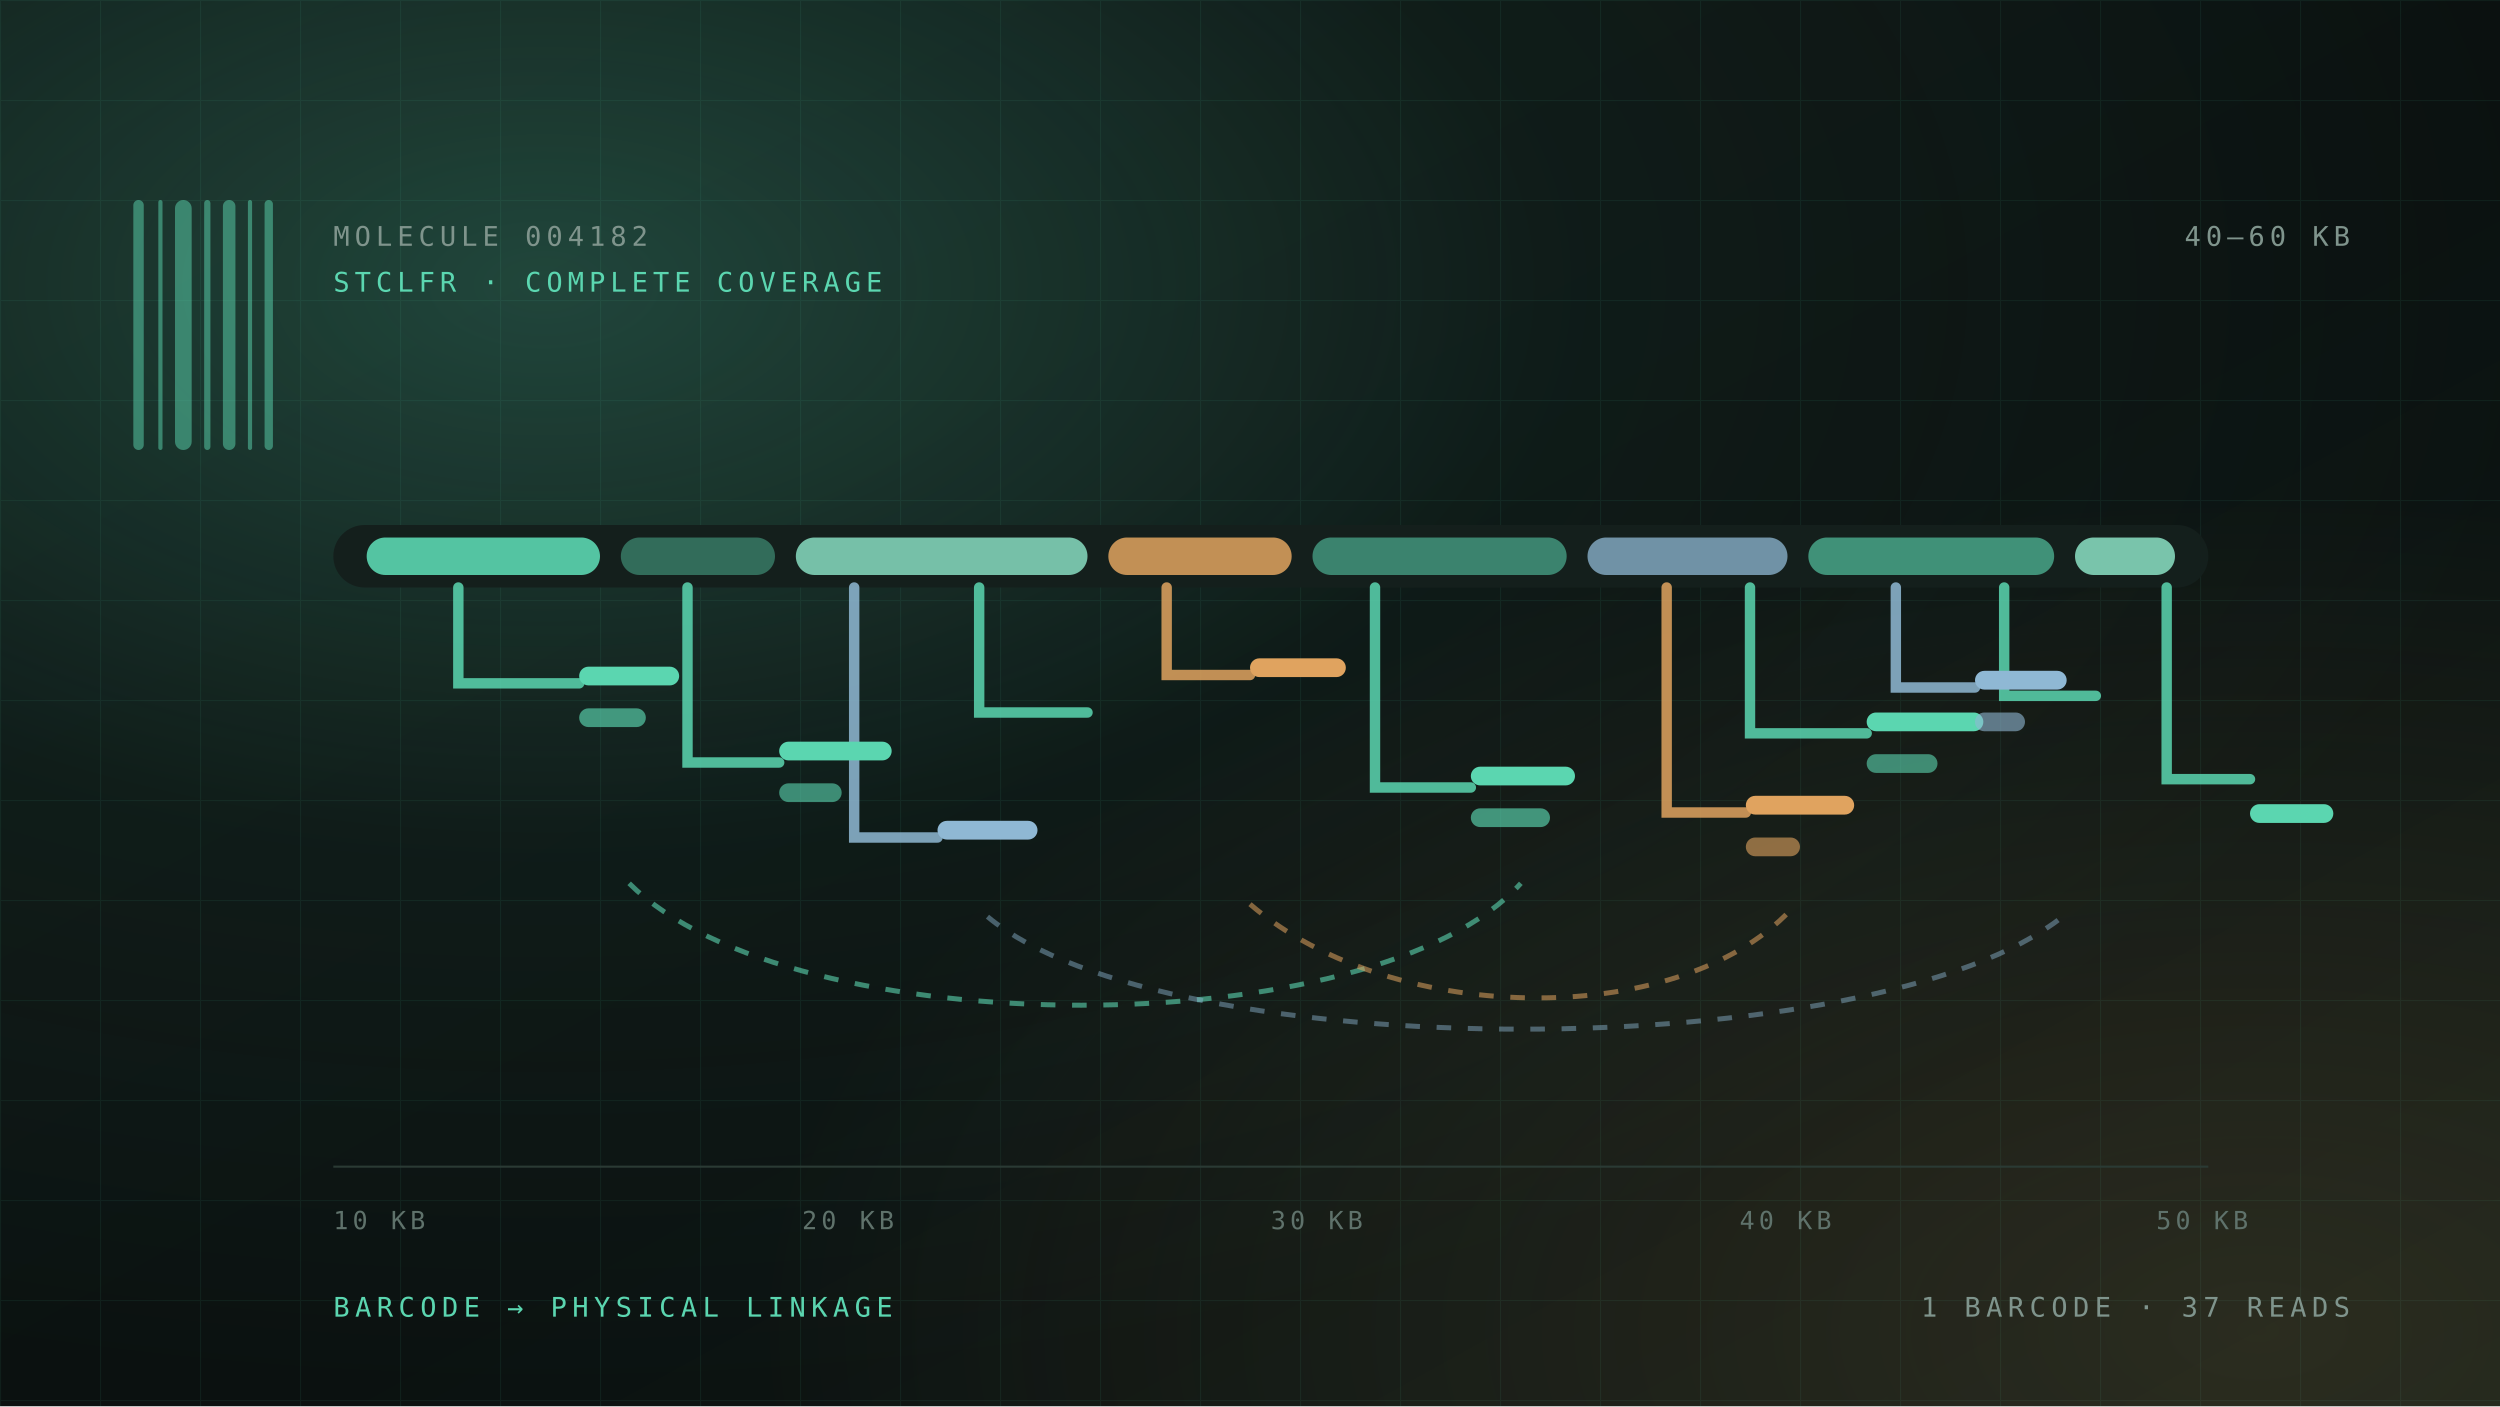
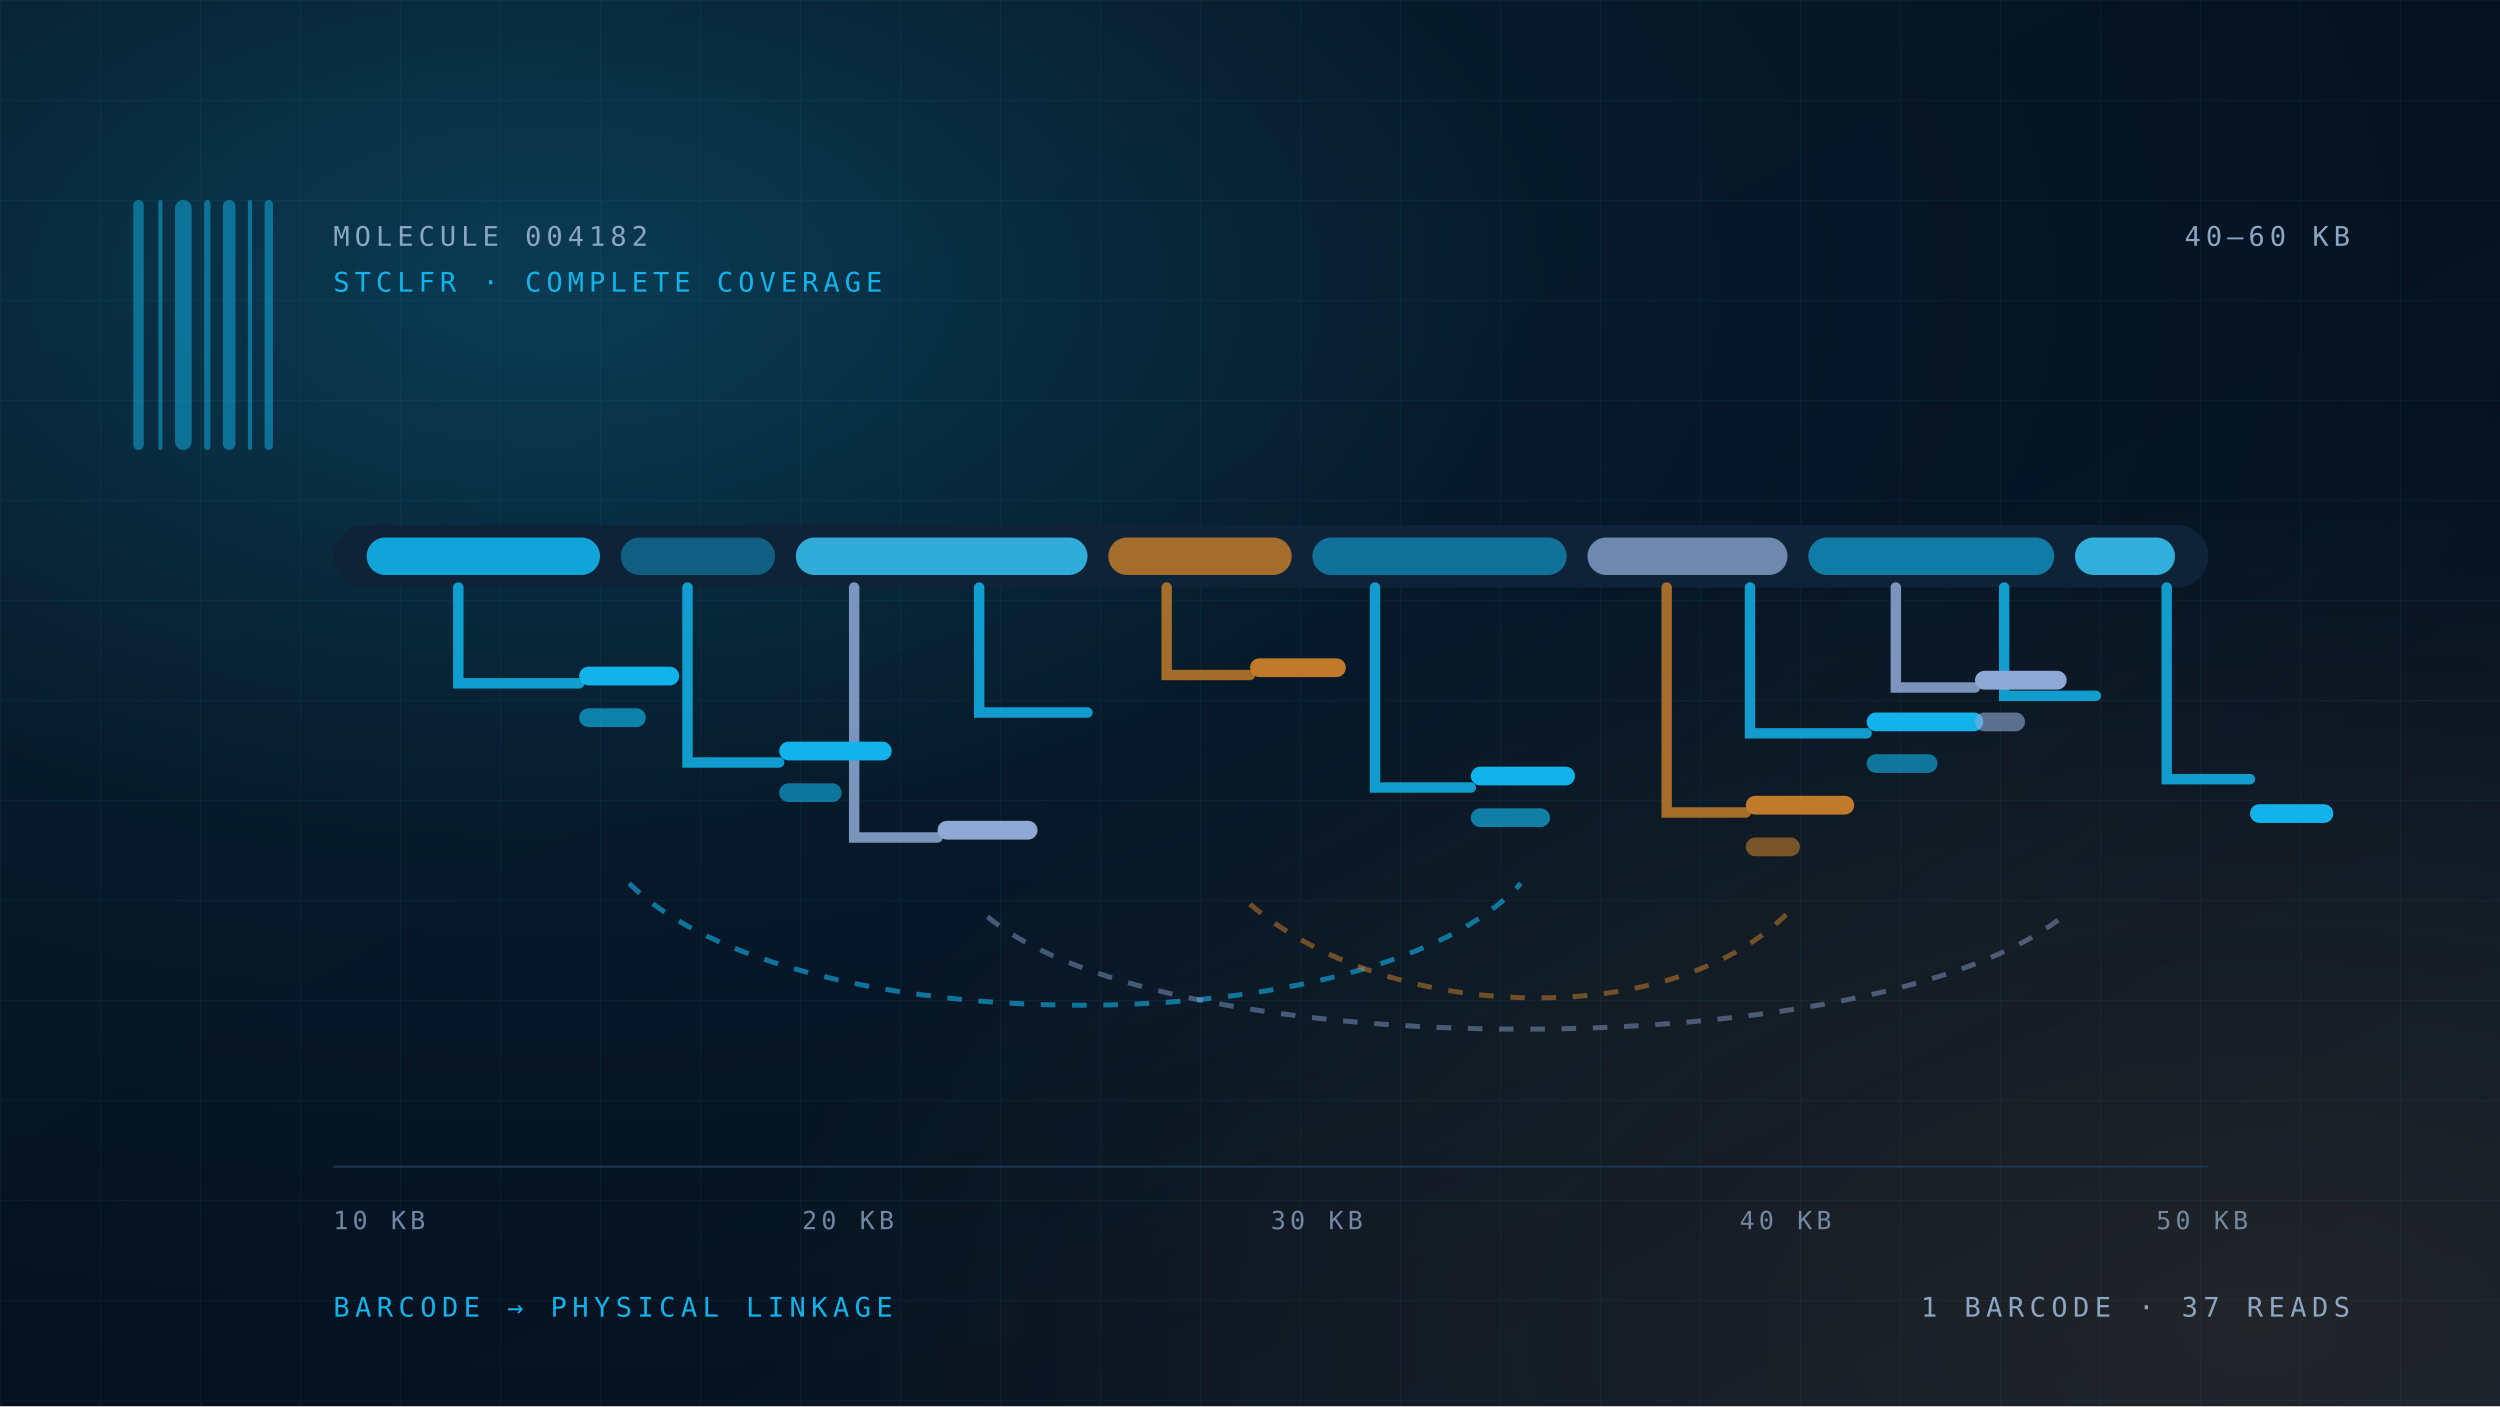
<svg xmlns="http://www.w3.org/2000/svg" viewBox="0 0 1200 675" width="1200" height="675" role="img" aria-label="Abstract illustration of a long DNA molecule fragmented into barcoded short reads that link distant loci">
  <defs>
    <linearGradient id="bg" x1="0" y1="0" x2="1" y2="1">
-       <stop offset="0" stop-color="#0d1513" />
-       <stop offset="0.55" stop-color="#0b1110" />
-       <stop offset="1" stop-color="#0e1a16" />
+       <stop offset="0" stop-color="#07131f" />
+       <stop offset="0.55" stop-color="#06111f" />
+       <stop offset="1" stop-color="#08182a" />
    </linearGradient>
    <radialGradient id="glow" cx="0.22" cy="0.2" r="0.8">
-       <stop offset="0" stop-color="#5bd6b0" stop-opacity="0.26" />
-       <stop offset="0.5" stop-color="#5bd6b0" stop-opacity="0.05" />
-       <stop offset="1" stop-color="#5bd6b0" stop-opacity="0" />
+       <stop offset="0" stop-color="#12b3ea" stop-opacity="0.26" />
+       <stop offset="0.5" stop-color="#12b3ea" stop-opacity="0.05" />
+       <stop offset="1" stop-color="#12b3ea" stop-opacity="0" />
    </radialGradient>
    <radialGradient id="glow2" cx="0.9" cy="0.95" r="0.6">
-       <stop offset="0" stop-color="#e0a35f" stop-opacity="0.14" />
-       <stop offset="1" stop-color="#e0a35f" stop-opacity="0" />
+       <stop offset="0" stop-color="#c07a2a" stop-opacity="0.14" />
+       <stop offset="1" stop-color="#c07a2a" stop-opacity="0" />
    </radialGradient>
    <pattern id="grid" width="48" height="48" patternUnits="userSpaceOnUse">
-       <path d="M48 0H0V48" fill="none" stroke="#5bd6b0" stroke-opacity="0.07" stroke-width="1" />
+       <path d="M48 0H0V48" fill="none" stroke="#12b3ea" stroke-opacity="0.07" stroke-width="1" />
    </pattern>
  </defs>
  <rect width="1200" height="675" fill="url(#bg)" />
  <rect width="1200" height="675" fill="url(#grid)" />
  <rect width="1200" height="675" fill="url(#glow)" />
  <rect width="1200" height="675" fill="url(#glow2)" />
-   <g opacity="0.5" fill="#5bd6b0">
+   <g opacity="0.5" fill="#12b3ea">
    <rect x="64" y="96" width="5" height="120" rx="2.5" />
    <rect x="76" y="96" width="2" height="120" rx="1" />
    <rect x="84" y="96" width="8" height="120" rx="4" />
    <rect x="98" y="96" width="3" height="120" rx="1.5" />
    <rect x="107" y="96" width="6" height="120" rx="3" />
    <rect x="119" y="96" width="2" height="120" rx="1" />
    <rect x="127" y="96" width="4" height="120" rx="2" />
  </g>
  <g font-family="ui-monospace, 'JetBrains Mono', Menlo, monospace" letter-spacing="2.4">
-     <text x="160" y="118" font-size="13" fill="#7f948c">MOLECULE 004182</text>
-     <text x="160" y="140" font-size="13" fill="#5bd6b0">STCLFR · COMPLETE COVERAGE</text>
-     <text x="1128" y="118" font-size="13" fill="#7f948c" text-anchor="end">40–60 KB</text>
+     <text x="160" y="118" font-size="13" fill="#8aa6c4">MOLECULE 004182</text>
+     <text x="160" y="140" font-size="13" fill="#12b3ea">STCLFR · COMPLETE COVERAGE</text>
+     <text x="1128" y="118" font-size="13" fill="#8aa6c4" text-anchor="end">40–60 KB</text>
  </g>
-   <rect x="160" y="252" width="900" height="30" rx="15" fill="#141f1c" />
+   <rect x="160" y="252" width="900" height="30" rx="15" fill="#0e2338" />
  <g>
-     <rect x="176" y="258" width="112" height="18" rx="9" fill="#5bd6b0" opacity="0.9" />
-     <rect x="298" y="258" width="74" height="18" rx="9" fill="#5bd6b0" opacity="0.42" />
-     <rect x="382" y="258" width="140" height="18" rx="9" fill="#8fe8ca" opacity="0.8" />
-     <rect x="532" y="258" width="88" height="18" rx="9" fill="#e0a35f" opacity="0.85" />
-     <rect x="630" y="258" width="122" height="18" rx="9" fill="#5bd6b0" opacity="0.55" />
-     <rect x="762" y="258" width="96" height="18" rx="9" fill="#8fb8d4" opacity="0.75" />
-     <rect x="868" y="258" width="118" height="18" rx="9" fill="#5bd6b0" opacity="0.62" />
-     <rect x="996" y="258" width="48" height="18" rx="9" fill="#8fe8ca" opacity="0.82" />
+     <rect x="176" y="258" width="112" height="18" rx="9" fill="#12b3ea" opacity="0.9" />
+     <rect x="298" y="258" width="74" height="18" rx="9" fill="#12b3ea" opacity="0.42" />
+     <rect x="382" y="258" width="140" height="18" rx="9" fill="#39cdff" opacity="0.8" />
+     <rect x="532" y="258" width="88" height="18" rx="9" fill="#c07a2a" opacity="0.85" />
+     <rect x="630" y="258" width="122" height="18" rx="9" fill="#12b3ea" opacity="0.55" />
+     <rect x="762" y="258" width="96" height="18" rx="9" fill="#8fa9d6" opacity="0.75" />
+     <rect x="868" y="258" width="118" height="18" rx="9" fill="#12b3ea" opacity="0.62" />
+     <rect x="996" y="258" width="48" height="18" rx="9" fill="#39cdff" opacity="0.82" />
  </g>
  <g fill="none" stroke-width="5" stroke-linecap="round">
-     <g stroke="#5bd6b0" opacity="0.85">
+     <g stroke="#12b3ea" opacity="0.85">
      <path d="M220 282v46h58" />
      <path d="M330 282v84h44" />
      <path d="M470 282v60h52" />
      <path d="M660 282v96h46" />
      <path d="M840 282v70h56" />
      <path d="M962 282v52h44" />
      <path d="M1040 282v92h40" />
    </g>
-     <g stroke="#e0a35f" opacity="0.85">
+     <g stroke="#c07a2a" opacity="0.85">
      <path d="M560 282v42h40" />
      <path d="M800 282v108h38" />
    </g>
-     <g stroke="#8fb8d4" opacity="0.85">
+     <g stroke="#8fa9d6" opacity="0.85">
      <path d="M410 282v120h40" />
      <path d="M910 282v48h38" />
    </g>
  </g>
  <g>
-     <g fill="#5bd6b0">
+     <g fill="#12b3ea">
      <rect x="278" y="320" width="48" height="9" rx="4.5" />
      <rect x="278" y="340" width="32" height="9" rx="4.5" opacity="0.65" />
      <rect x="374" y="356" width="54" height="9" rx="4.5" />
      <rect x="374" y="376" width="30" height="9" rx="4.5" opacity="0.6" />
      <rect x="706" y="368" width="50" height="9" rx="4.5" />
      <rect x="706" y="388" width="38" height="9" rx="4.5" opacity="0.65" />
      <rect x="896" y="342" width="56" height="9" rx="4.5" />
      <rect x="896" y="362" width="34" height="9" rx="4.5" opacity="0.6" />
      <rect x="1080" y="386" width="40" height="9" rx="4.5" />
    </g>
-     <g fill="#e0a35f">
+     <g fill="#c07a2a">
      <rect x="600" y="316" width="46" height="9" rx="4.5" />
      <rect x="838" y="382" width="52" height="9" rx="4.5" />
      <rect x="838" y="402" width="26" height="9" rx="4.5" opacity="0.6" />
    </g>
-     <g fill="#8fb8d4">
+     <g fill="#8fa9d6">
      <rect x="450" y="394" width="48" height="9" rx="4.5" />
      <rect x="948" y="322" width="44" height="9" rx="4.5" />
      <rect x="948" y="342" width="24" height="9" rx="4.5" opacity="0.6" />
    </g>
  </g>
  <g fill="none" stroke-width="2.4" stroke-dasharray="7 8">
-     <path d="M302 424C380 502 660 502 730 424" stroke="#5bd6b0" opacity="0.6" />
-     <path d="M600 434C670 494 810 494 862 434" stroke="#e0a35f" opacity="0.55" />
-     <path d="M474 440C560 512 900 512 990 440" stroke="#8fb8d4" opacity="0.45" />
+     <path d="M302 424C380 502 660 502 730 424" stroke="#12b3ea" opacity="0.6" />
+     <path d="M600 434C670 494 810 494 862 434" stroke="#c07a2a" opacity="0.55" />
+     <path d="M474 440C560 512 900 512 990 440" stroke="#8fa9d6" opacity="0.45" />
  </g>
-   <g stroke="#2a3a34" stroke-width="1">
+   <g stroke="#1b3550" stroke-width="1">
    <path d="M160 560h900" />
  </g>
-   <g font-family="ui-monospace, 'JetBrains Mono', Menlo, monospace" font-size="12" fill="#5f726b" letter-spacing="2">
+   <g font-family="ui-monospace, 'JetBrains Mono', Menlo, monospace" font-size="12" fill="#7288a3" letter-spacing="2">
    <text x="160" y="590">10 KB</text>
    <text x="385" y="590">20 KB</text>
    <text x="610" y="590">30 KB</text>
    <text x="835" y="590">40 KB</text>
    <text x="1035" y="590">50 KB</text>
  </g>
  <g font-family="ui-monospace, 'JetBrains Mono', Menlo, monospace" letter-spacing="2.6">
-     <text x="160" y="632" font-size="13" fill="#5bd6b0">BARCODE → PHYSICAL LINKAGE</text>
-     <text x="1128" y="632" font-size="13" fill="#7f948c" text-anchor="end">1 BARCODE · 37 READS</text>
+     <text x="160" y="632" font-size="13" fill="#12b3ea">BARCODE → PHYSICAL LINKAGE</text>
+     <text x="1128" y="632" font-size="13" fill="#8aa6c4" text-anchor="end">1 BARCODE · 37 READS</text>
  </g>
</svg>
